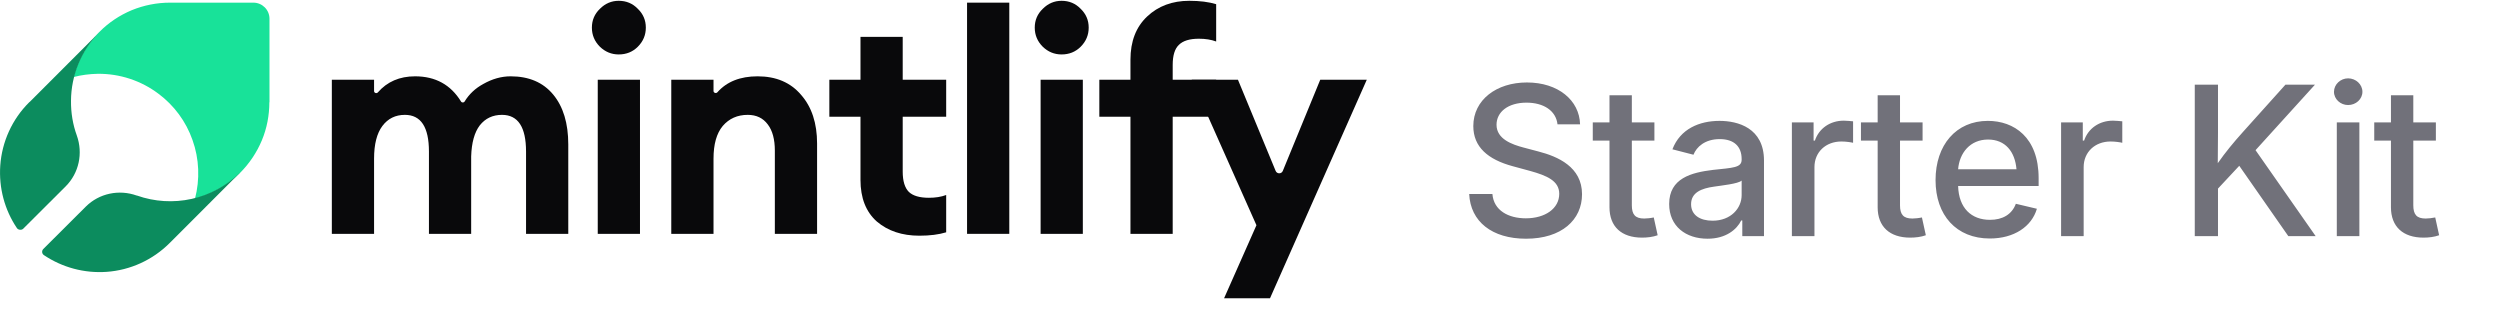
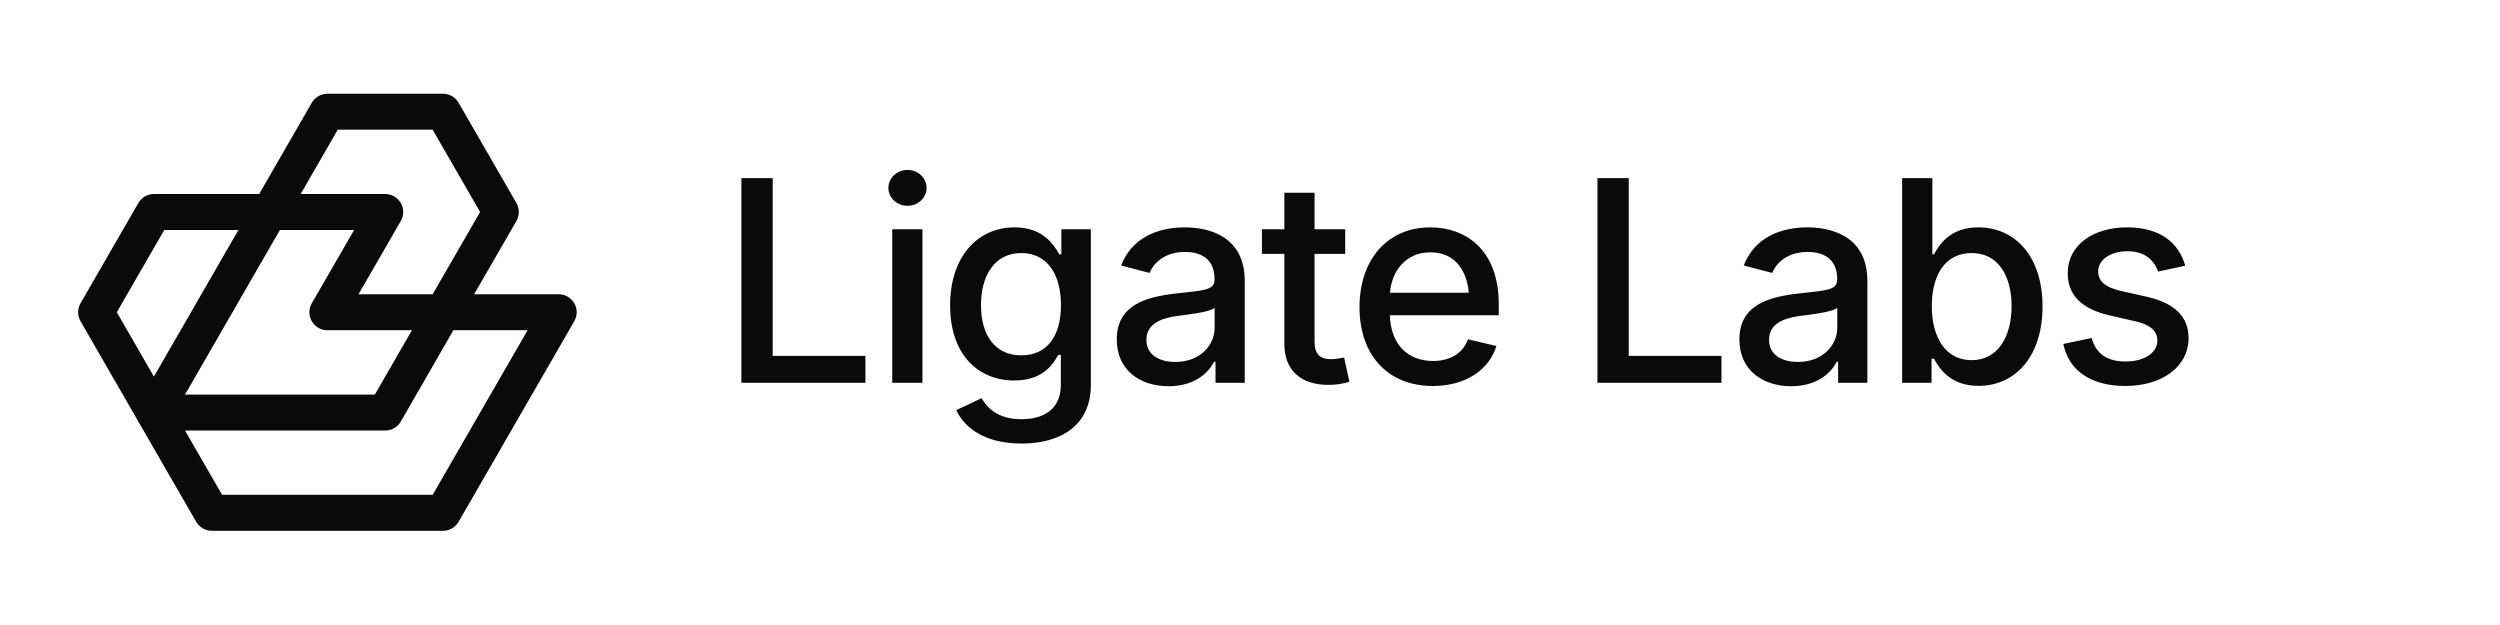
- <svg xmlns="http://www.w3.org/2000/svg" width="180" height="23" viewBox="0 0 180 23" fill="none">
-   <path d="M91.44 21.476H88.133L90.464 16.216L85.802 5.74H89.132L91.847 12.307C91.943 12.536 92.268 12.536 92.362 12.306L95.058 5.74H98.409L91.44 21.476Z" fill="#09090B" />
-   <path d="M81.393 16.837V8.403H79.152V5.74H81.393V4.297C81.393 2.98 81.792 1.944 82.592 1.19C83.391 0.435 84.404 0.058 85.633 0.058C86.387 0.058 87.031 0.139 87.564 0.302V2.988C87.208 2.854 86.794 2.788 86.32 2.788C85.655 2.788 85.174 2.936 84.878 3.232C84.582 3.513 84.434 3.994 84.434 4.674V5.74H87.564V8.403H84.434V16.837H81.393Z" fill="#09090B" />
-   <path d="M76.433 3.92C75.915 3.92 75.463 3.735 75.079 3.365C74.694 2.98 74.502 2.521 74.502 1.989C74.502 1.456 74.694 1.005 75.079 0.635C75.463 0.25 75.915 0.058 76.433 0.058C76.98 0.058 77.438 0.25 77.809 0.635C78.193 1.005 78.386 1.456 78.386 1.989C78.386 2.521 78.193 2.98 77.809 3.365C77.438 3.735 76.98 3.92 76.433 3.92ZM74.924 16.837V5.74H77.964V16.837H74.924Z" fill="#09090B" />
-   <path d="M69.628 16.837V0.191H72.669V16.837H69.628Z" fill="#09090B" />
-   <path d="M66.194 16.97C64.951 16.97 63.93 16.63 63.131 15.949C62.347 15.254 61.955 14.255 61.955 12.953V8.403H59.713V5.74H61.955V2.655H64.995V5.74H68.125V8.403H64.995V12.354C64.995 13.034 65.143 13.523 65.439 13.819C65.735 14.1 66.216 14.24 66.882 14.24C67.355 14.24 67.769 14.174 68.125 14.04V16.726C67.592 16.889 66.948 16.97 66.194 16.97Z" fill="#09090B" />
-   <path d="M48.332 16.837V5.74H51.373V6.551C51.373 6.688 51.559 6.748 51.65 6.646C52.328 5.879 53.293 5.495 54.546 5.495C55.878 5.495 56.921 5.939 57.676 6.827C58.445 7.7 58.83 8.869 58.83 10.334V16.837H55.789V10.844C55.789 10.03 55.619 9.402 55.279 8.958C54.939 8.499 54.458 8.27 53.836 8.27C53.096 8.27 52.497 8.536 52.038 9.069C51.594 9.601 51.373 10.386 51.373 11.421V16.837H48.332Z" fill="#09090B" />
-   <path d="M44.547 3.92C44.029 3.92 43.578 3.735 43.193 3.365C42.809 2.98 42.616 2.521 42.616 1.989C42.616 1.456 42.809 1.005 43.193 0.635C43.578 0.25 44.029 0.058 44.547 0.058C45.095 0.058 45.553 0.25 45.923 0.635C46.308 1.005 46.5 1.456 46.5 1.989C46.5 2.521 46.308 2.98 45.923 3.365C45.553 3.735 45.095 3.92 44.547 3.92ZM43.038 16.837V5.74H46.079V16.837H43.038Z" fill="#09090B" />
-   <path d="M37.875 16.837V10.911C37.875 9.15 37.298 8.27 36.144 8.27C35.478 8.27 34.945 8.521 34.546 9.024C34.161 9.527 33.954 10.275 33.924 11.266V16.837H30.884V10.911C30.884 9.15 30.306 8.27 29.152 8.27C28.472 8.27 27.932 8.536 27.532 9.069C27.133 9.601 26.933 10.386 26.933 11.421V16.837H23.892V5.74H26.933V6.559C26.933 6.695 27.116 6.755 27.206 6.652C27.878 5.881 28.771 5.495 29.885 5.495C31.349 5.495 32.452 6.1 33.193 7.309C33.252 7.404 33.395 7.403 33.454 7.307C33.774 6.78 34.219 6.361 34.79 6.05C35.441 5.68 36.099 5.495 36.765 5.495C38.082 5.495 39.103 5.932 39.828 6.805C40.553 7.678 40.916 8.876 40.916 10.4V16.837H37.875Z" fill="#09090B" />
-   <path d="M19.403 7.362V1.35C19.403 0.705 18.879 0.191 18.244 0.191H12.235C11.291 0.191 10.357 0.378 9.487 0.733C8.618 1.098 7.824 1.621 7.16 2.295L7.114 2.341C6.235 3.23 5.609 4.333 5.291 5.548C5.861 5.399 6.45 5.324 7.039 5.314C8.609 5.296 10.151 5.801 11.403 6.745C12.534 7.586 13.394 8.746 13.861 10.083C14.347 11.438 14.403 12.916 14.039 14.309C15.244 13.991 16.356 13.364 17.244 12.486L17.291 12.439C17.954 11.775 18.487 10.98 18.851 10.111C19.216 9.241 19.393 8.306 19.393 7.362H19.403Z" fill="#18E299" />
-   <path d="M5.112 7.26C5.121 5.416 5.857 3.646 7.151 2.324L2.151 7.326C2.133 7.344 2.114 7.354 2.095 7.372C0.876 8.583 0.14 10.204 0.019 11.918C-0.092 13.52 0.327 15.103 1.22 16.426C1.306 16.552 1.537 16.593 1.667 16.472L4.73 13.417C5.689 12.458 5.987 11.033 5.531 9.757C5.242 8.965 5.103 8.117 5.112 7.26Z" fill="#0C8C5E" />
-   <path d="M17.262 12.44C16.303 13.38 15.102 14.032 13.799 14.321C12.486 14.61 11.127 14.526 9.861 14.079C9.861 14.079 9.851 14.079 9.842 14.079C8.567 13.622 7.142 13.921 6.183 14.871L3.12 17.926C2.99 18.056 3.009 18.27 3.167 18.373C4.489 19.258 6.072 19.686 7.673 19.574C9.386 19.453 10.997 18.717 12.216 17.497L12.263 17.451L17.262 12.449V12.44Z" fill="#0C8C5E" />
-   <text x="105" y="17" font-family="Inter, ui-sans-serif, system-ui, -apple-system, sans-serif" font-size="15" font-weight="500" fill="#71717A" letter-spacing="-0.01em">Starter Kit</text>
+ <svg xmlns="http://www.w3.org/2000/svg" width="640" height="160" viewBox="0 0 640 160" fill="none" role="img" aria-label="Ligate Labs">
+   <g transform="translate(20 24)">
+     <path d="M123.03 55.933L115.623 68.779L108.216 81.615L100.819 94.451L93.412 107.277H34.208L26.8 94.451L19.404 81.615H78.619L86.015 68.779L93.412 55.933H123.03Z" stroke="#0a0a0b" stroke-width="9.2" stroke-linejoin="round" />
+     <path d="M49.011 30.272L41.604 43.097L34.208 55.933L26.8 68.779L19.404 81.615L11.997 68.779L4.6 55.933L11.997 43.097L19.404 30.272H49.011Z" stroke="#0a0a0b" stroke-width="9.2" stroke-linejoin="round" />
+     <path d="M108.216 30.272L100.819 43.097L93.412 55.933H63.805L71.222 43.097L78.619 30.272H49.011L56.408 17.436L63.805 4.6H93.412L100.819 17.436L108.216 30.272Z" stroke="#0a0a0b" stroke-width="9.2" stroke-linejoin="round" />
+   </g>
+   <text x="184" y="98" style="font-family:'Space Grotesk','Inter','Helvetica Neue',Arial,sans-serif;font-size:72px;font-weight:500;letter-spacing:-1.5px;" fill="#0a0a0b">Ligate Labs</text>
</svg>
